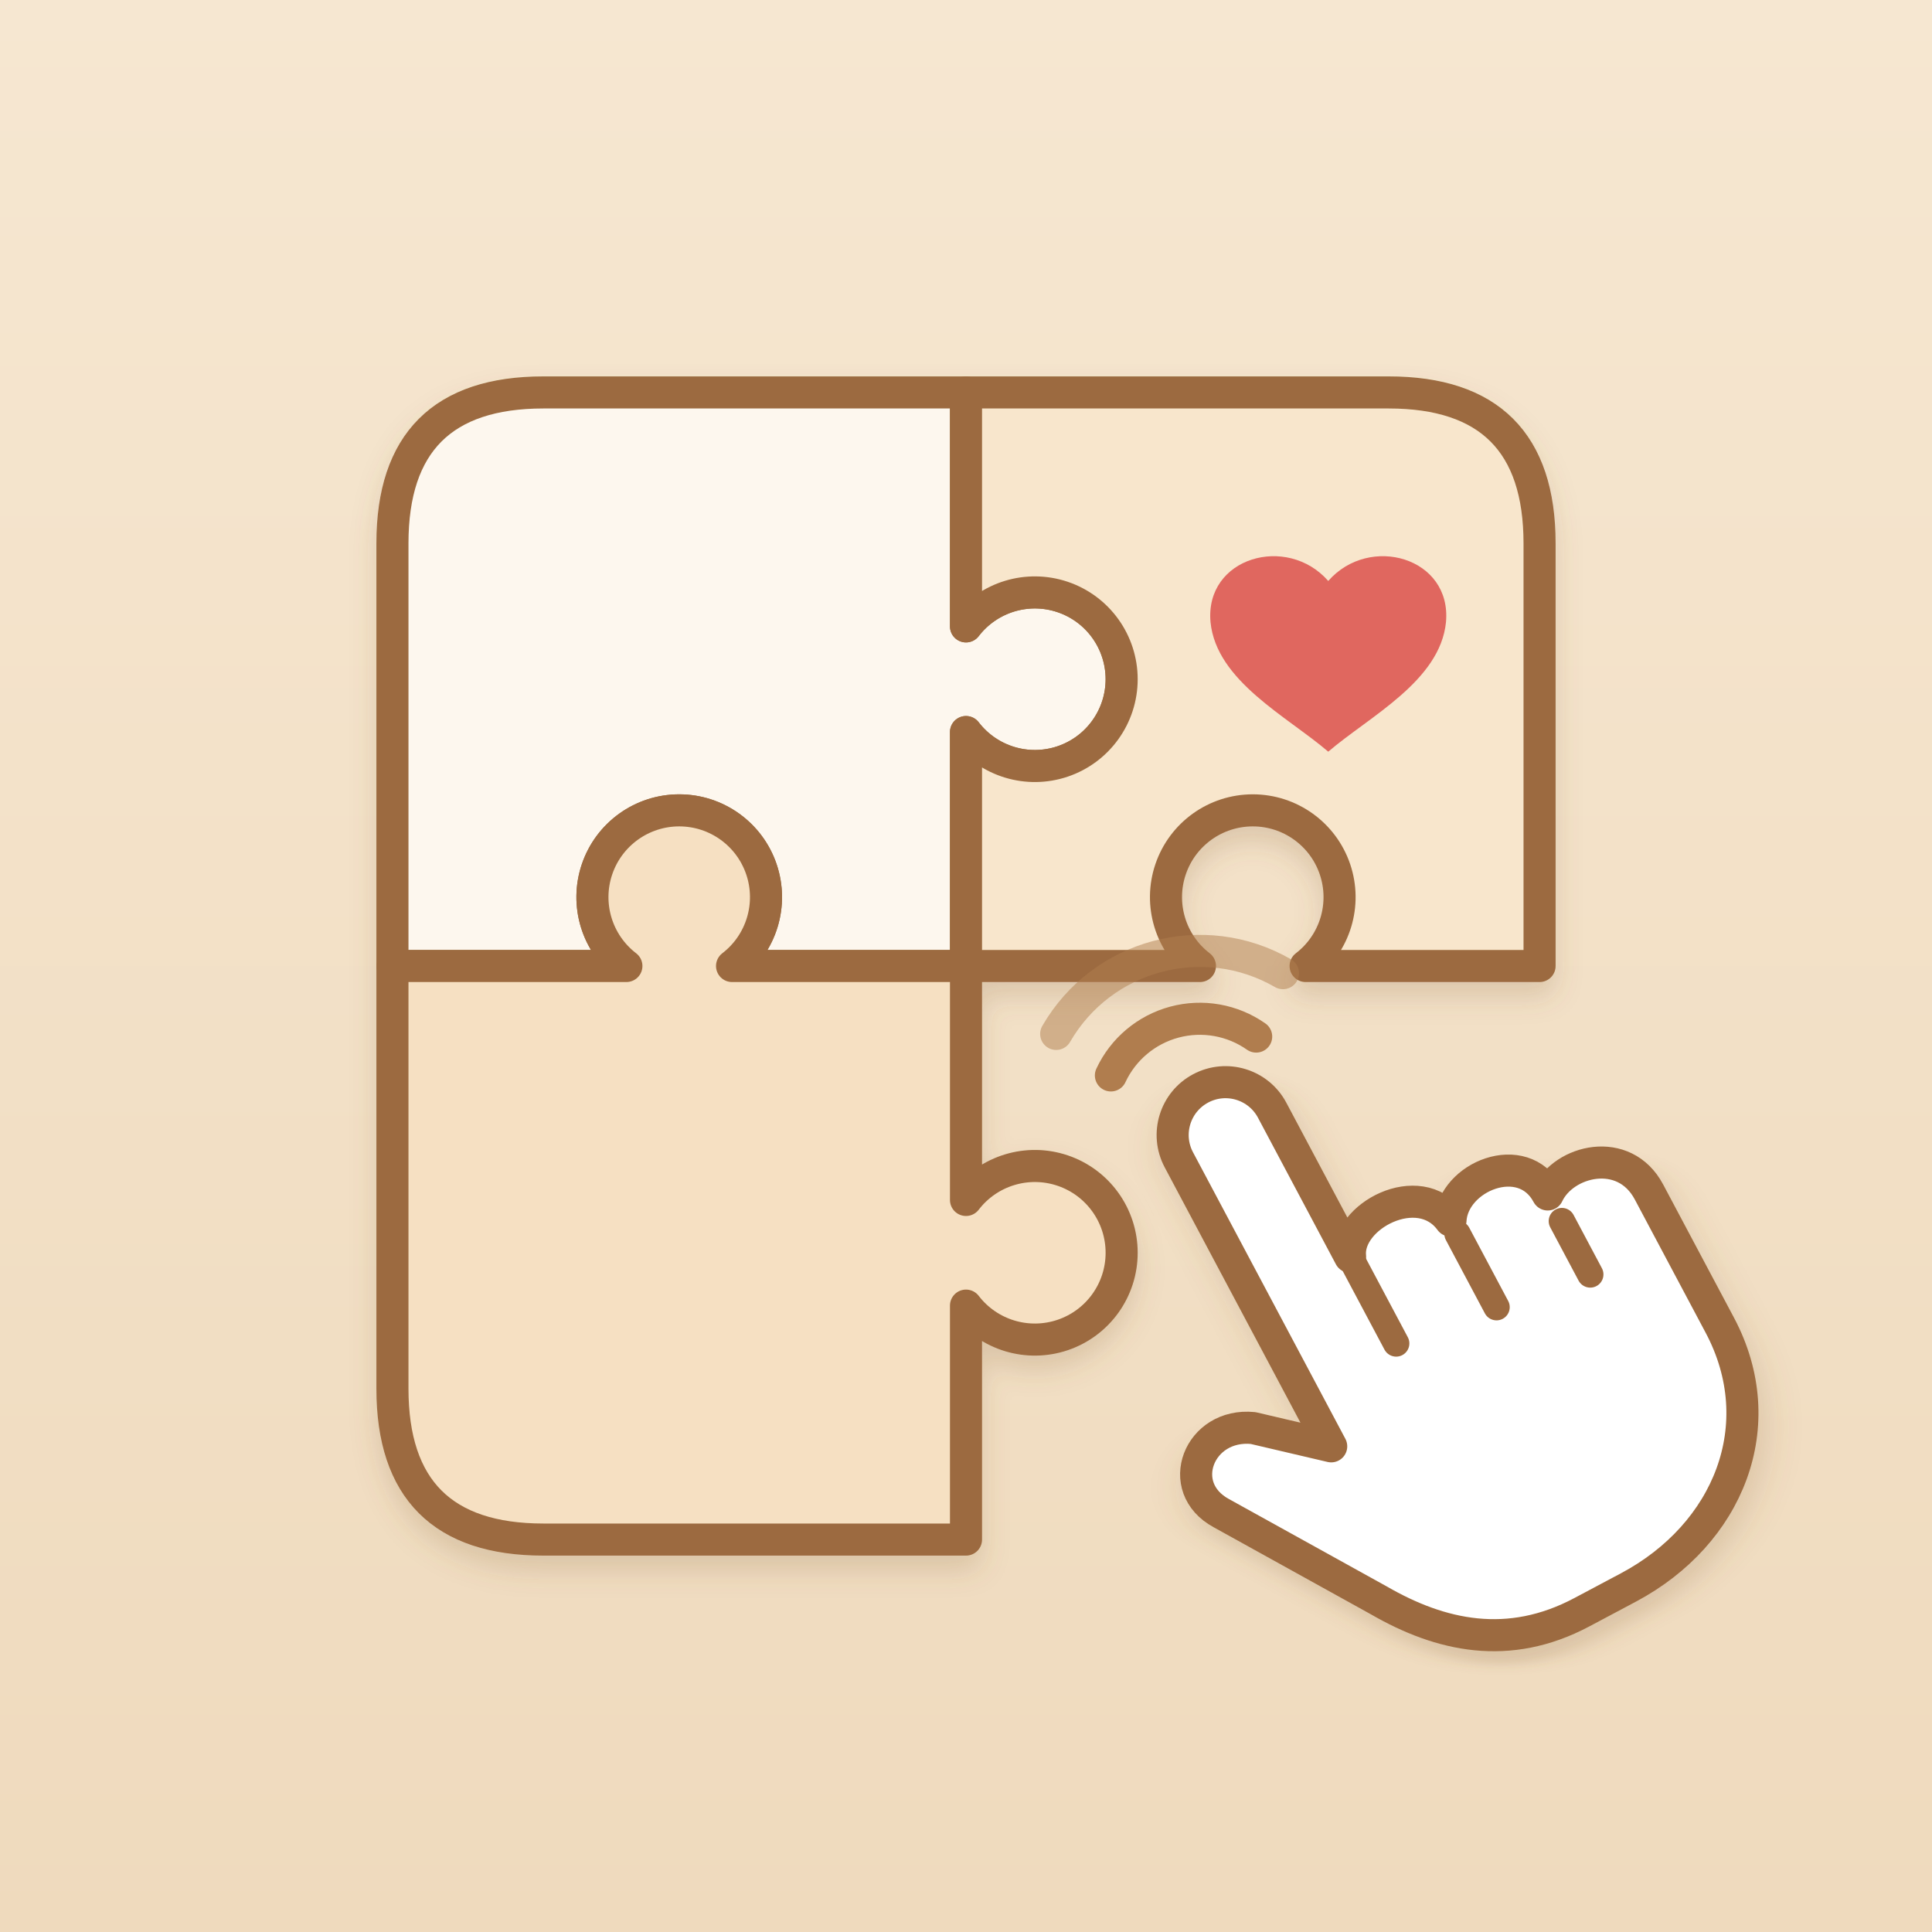
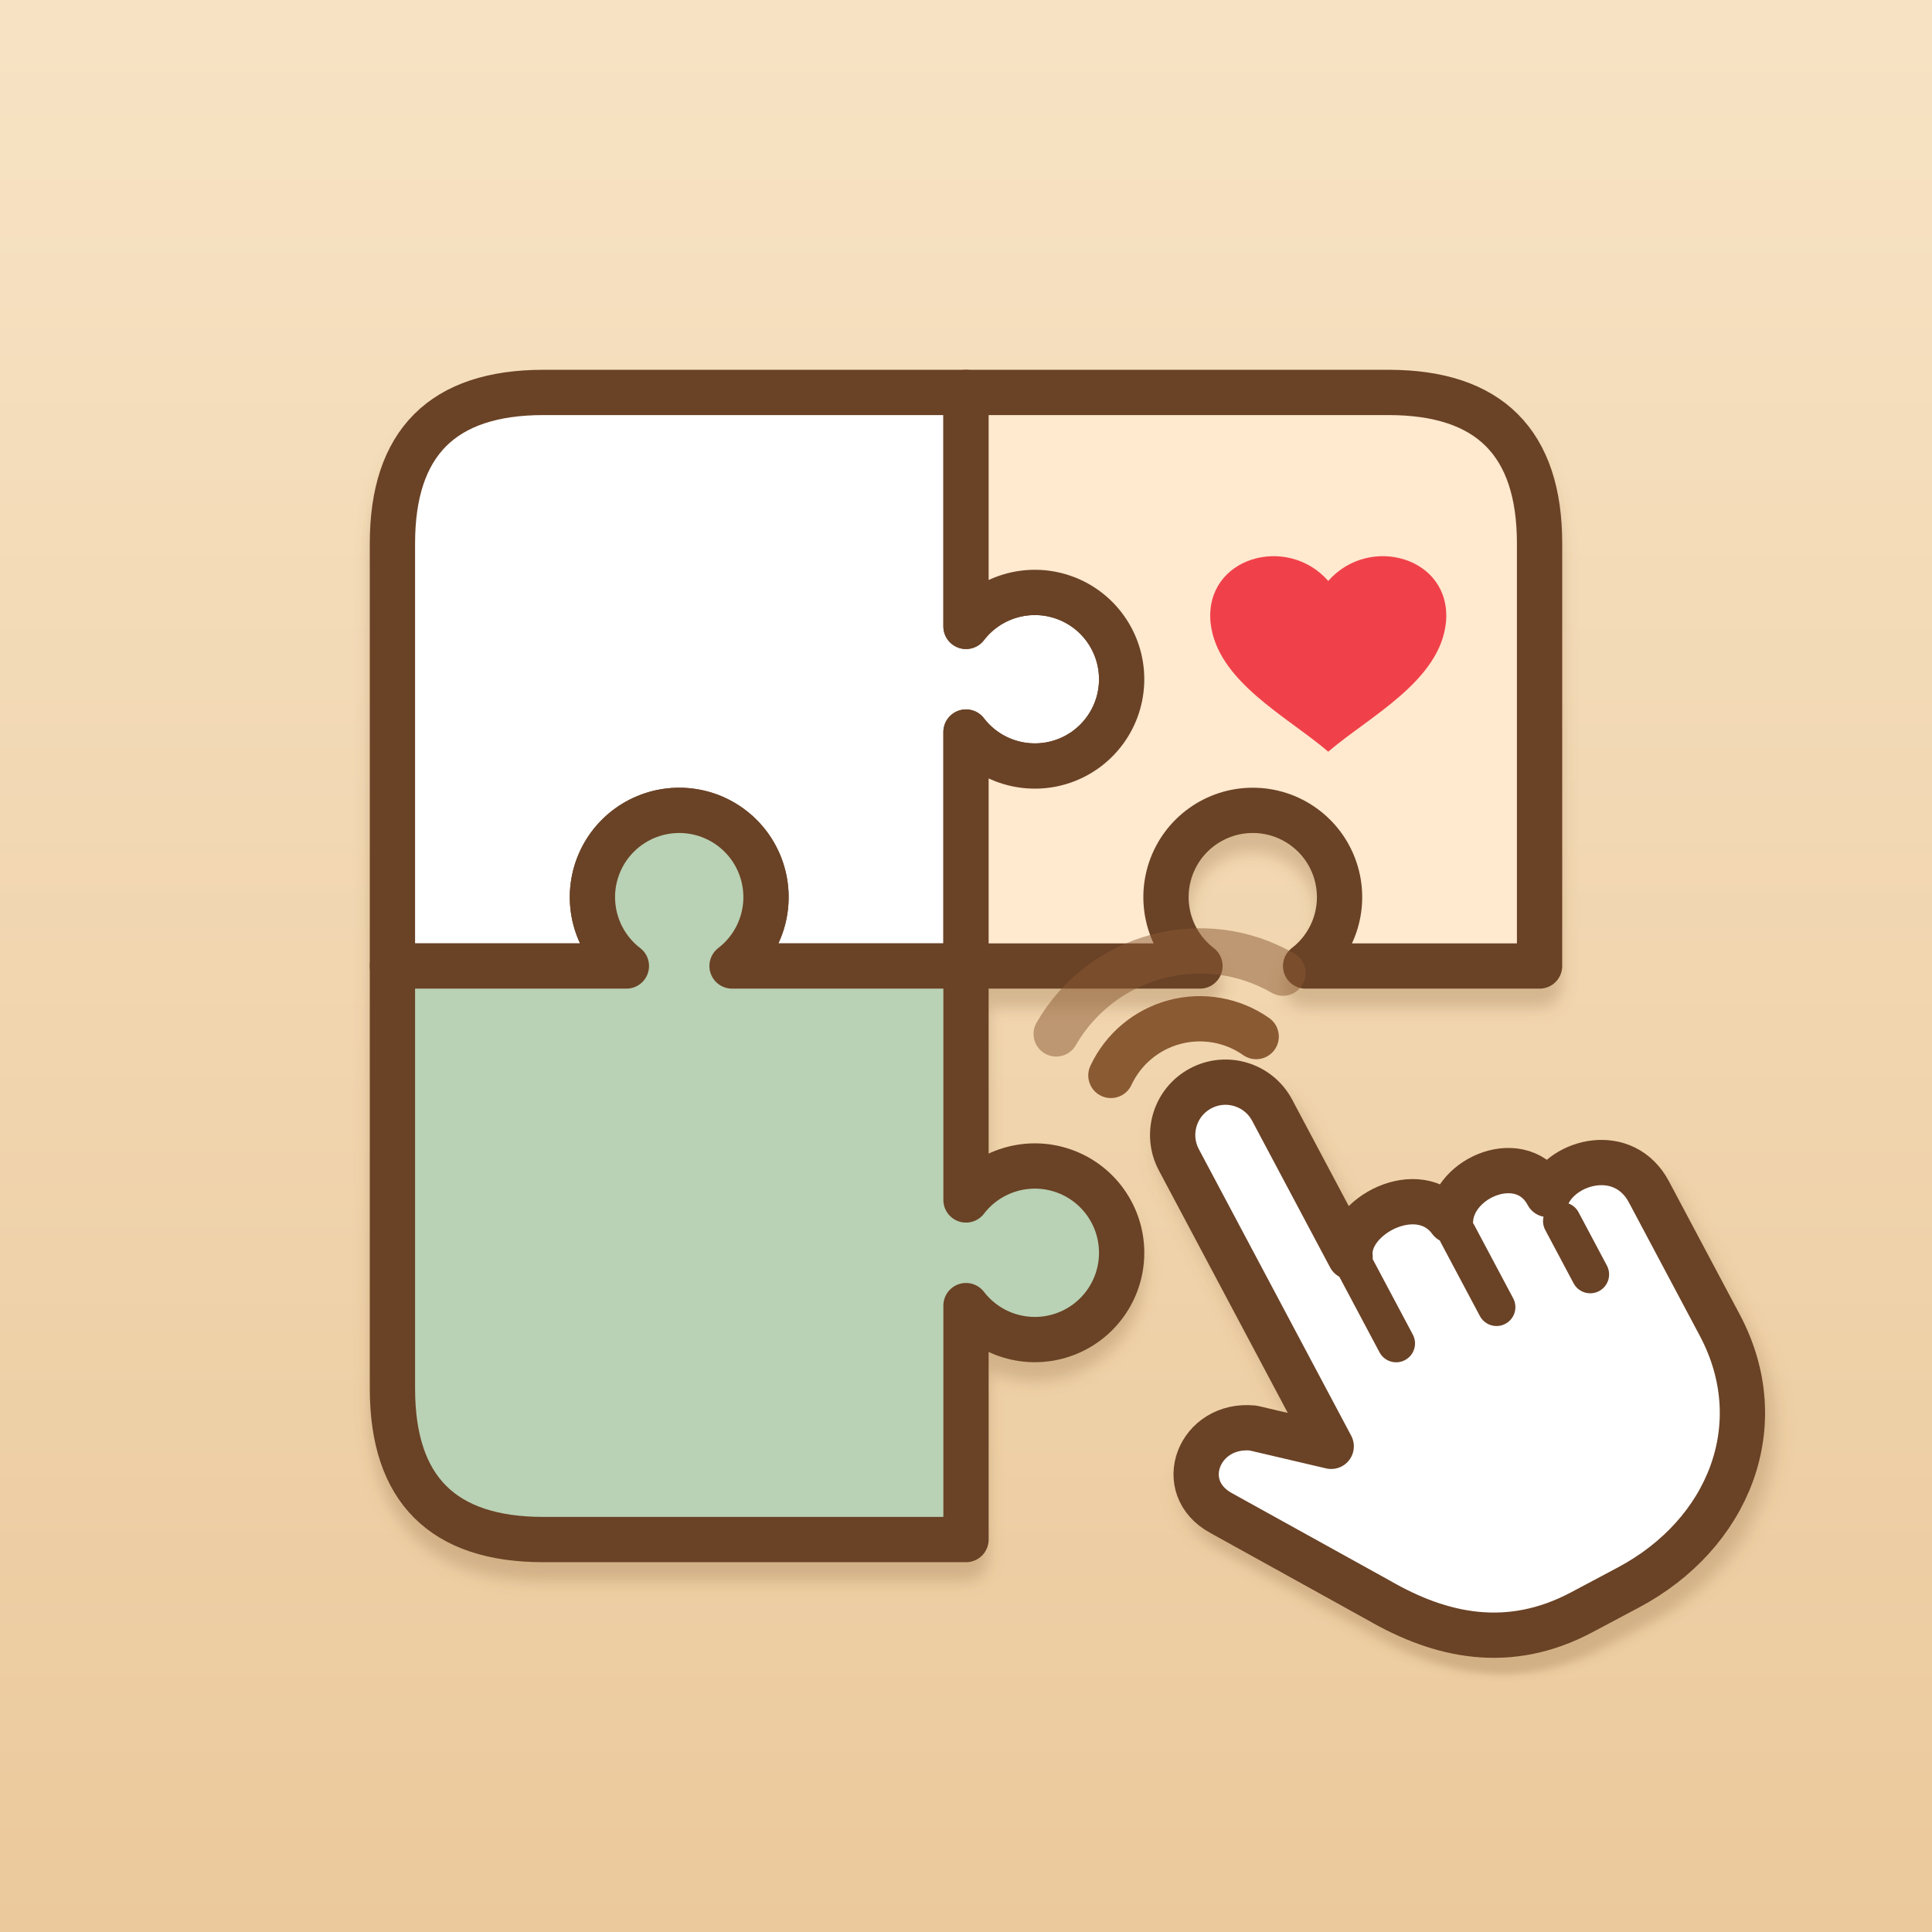
<svg xmlns="http://www.w3.org/2000/svg" viewBox="0 0 512 512">
  <defs>
    <linearGradient id="bg" x1="0" y1="0" x2="0" y2="1">
-       <stop offset="0" stop-color="#F6E7D1" />
-       <stop offset="1" stop-color="#EFDABD" />
+       <stop offset="0" stop-color="#F7E3C4" />
+       <stop offset="1" stop-color="#EBC99C" />
    </linearGradient>
    <filter id="sh" x="-20%" y="-20%" width="140%" height="140%">
-       <feDropShadow dx="0" dy="4" stdDeviation="3.5" flood-color="#8A6440" flood-opacity=".2" />
+       <feDropShadow dx="0" dy="5" stdDeviation="2" flood-color="#8A6440" flood-opacity=".28" />
    </filter>
  </defs>
  <rect width="512" height="512" fill="url(#bg)" />
  <g filter="url(#sh)">
-     <path d="M144.0,104.0L256.0,104.0L256.0,166.0A23,23 0 1 1 256.0,194.0L256.0,256.0L194.0,256.0A23,23 0 1 0 166.0,256.0L104.0,256.0L104.0,144.0Q104,104 144.0,104.0Z" fill="#FDF7EE" stroke="#9C6B3F" stroke-width="8.5" stroke-linejoin="round" />
-     <path d="M256,104L368.0,104.0Q408,104 408.0,144.0L408.0,256.0L346.0,256.0A23,23 0 1 0 318.0,256.0L256.0,256.0L256.0,194.0A23,23 0 1 0 256.0,166.0L256.0,104.0Z" fill="#F8E6CC" stroke="#9C6B3F" stroke-width="8.5" stroke-linejoin="round" />
-     <path d="M104,256L166.0,256.0A23,23 0 1 1 194.0,256.0L256.0,256.0L256.0,318.0A23,23 0 1 1 256.0,346.0L256.0,408.0L144.0,408.0Q104,408 104.0,368.0L104.0,256.0Z" fill="#F6E0C2" stroke="#9C6B3F" stroke-width="8.5" stroke-linejoin="round" />
+     <path d="M144.0,104.0L256.0,104.0L256.0,166.0A23,23 0 1 1 256.0,194.0L256.0,256.0L194.0,256.0A23,23 0 1 0 166.0,256.0L104.0,256.0L104.0,144.0Q104,104 144.0,104.0Z" fill="#FFFFFF" stroke="#6B4325" stroke-width="12" stroke-linejoin="round" />
+     <path d="M256,104L368.0,104.0Q408,104 408.0,144.0L408.0,256.0L346.0,256.0A23,23 0 1 0 318.0,256.0L256.0,256.0L256.0,194.0A23,23 0 1 0 256.0,166.0L256.0,104.0Z" fill="#FFE9CF" stroke="#6B4325" stroke-width="12" stroke-linejoin="round" />
+     <path d="M104,256L166.0,256.0A23,23 0 1 1 194.0,256.0L256.0,256.0L256.0,318.0A23,23 0 1 1 256.0,346.0L256.0,408.0L144.0,408.0Q104,408 104.0,368.0L104.0,256.0Z" fill="#B9D1B4" stroke="#6B4325" stroke-width="12" stroke-linejoin="round" />
  </g>
-   <path transform="translate(352 168) scale(.78) translate(-330 -170)" d="M330 152c-14-16-42-8-40 14 2 20 26 32 40 44 14-12 38-24 40-44 2-22-26-30-40-14z" fill="#E0675F" />
+   <path transform="translate(352 168) scale(.78) translate(-330 -170)" d="M330 152c-14-16-42-8-40 14 2 20 26 32 40 44 14-12 38-24 40-44 2-22-26-30-40-14z" fill="#F0414A" />
  <g transform="translate(352 352) rotate(-28)" filter="url(#sh)">
-     <path d="M-14 -58a14 14 0 0 1 28 0v44c4-10 26-10 28 4 6-10 26-8 26 6 8-6 24-2 24 12v40c0 30-24 50-54 50h-14c-22 0-36-12-46-28l-26-40c-8-12 6-24 18-16l16 14z" fill="#FFFFFF" stroke="#9C6B3F" stroke-width="8.5" stroke-linejoin="round" />
-     <path d="M14 -14v26M42 -6v22M68 4v16" stroke="#9C6B3F" stroke-width="7" stroke-linecap="round" fill="none" />
+     <path d="M-14 -58a14 14 0 0 1 28 0v44c4-10 26-10 28 4 6-10 26-8 26 6 8-6 24-2 24 12v40c0 30-24 50-54 50h-14c-22 0-36-12-46-28l-26-40c-8-12 6-24 18-16l16 14z" fill="#FFFFFF" stroke="#6B4325" stroke-width="12" stroke-linejoin="round" />
+     <path d="M14 -14v26M42 -6v22M68 4v16" stroke="#6B4325" stroke-width="10" stroke-linecap="round" fill="none" />
  </g>
-   <g fill="none" stroke="#B07D4E" stroke-width="8.5" stroke-linecap="round">
+   <g fill="none" stroke="#8A5A33" stroke-width="12" stroke-linecap="round">
    <path d="M294.4 285.0A26 26 0 0 1 332.9 274.7" />
    <path d="M279.9 274.0A44 44 0 0 1 340.0 257.9" opacity=".5" />
  </g>
</svg>
